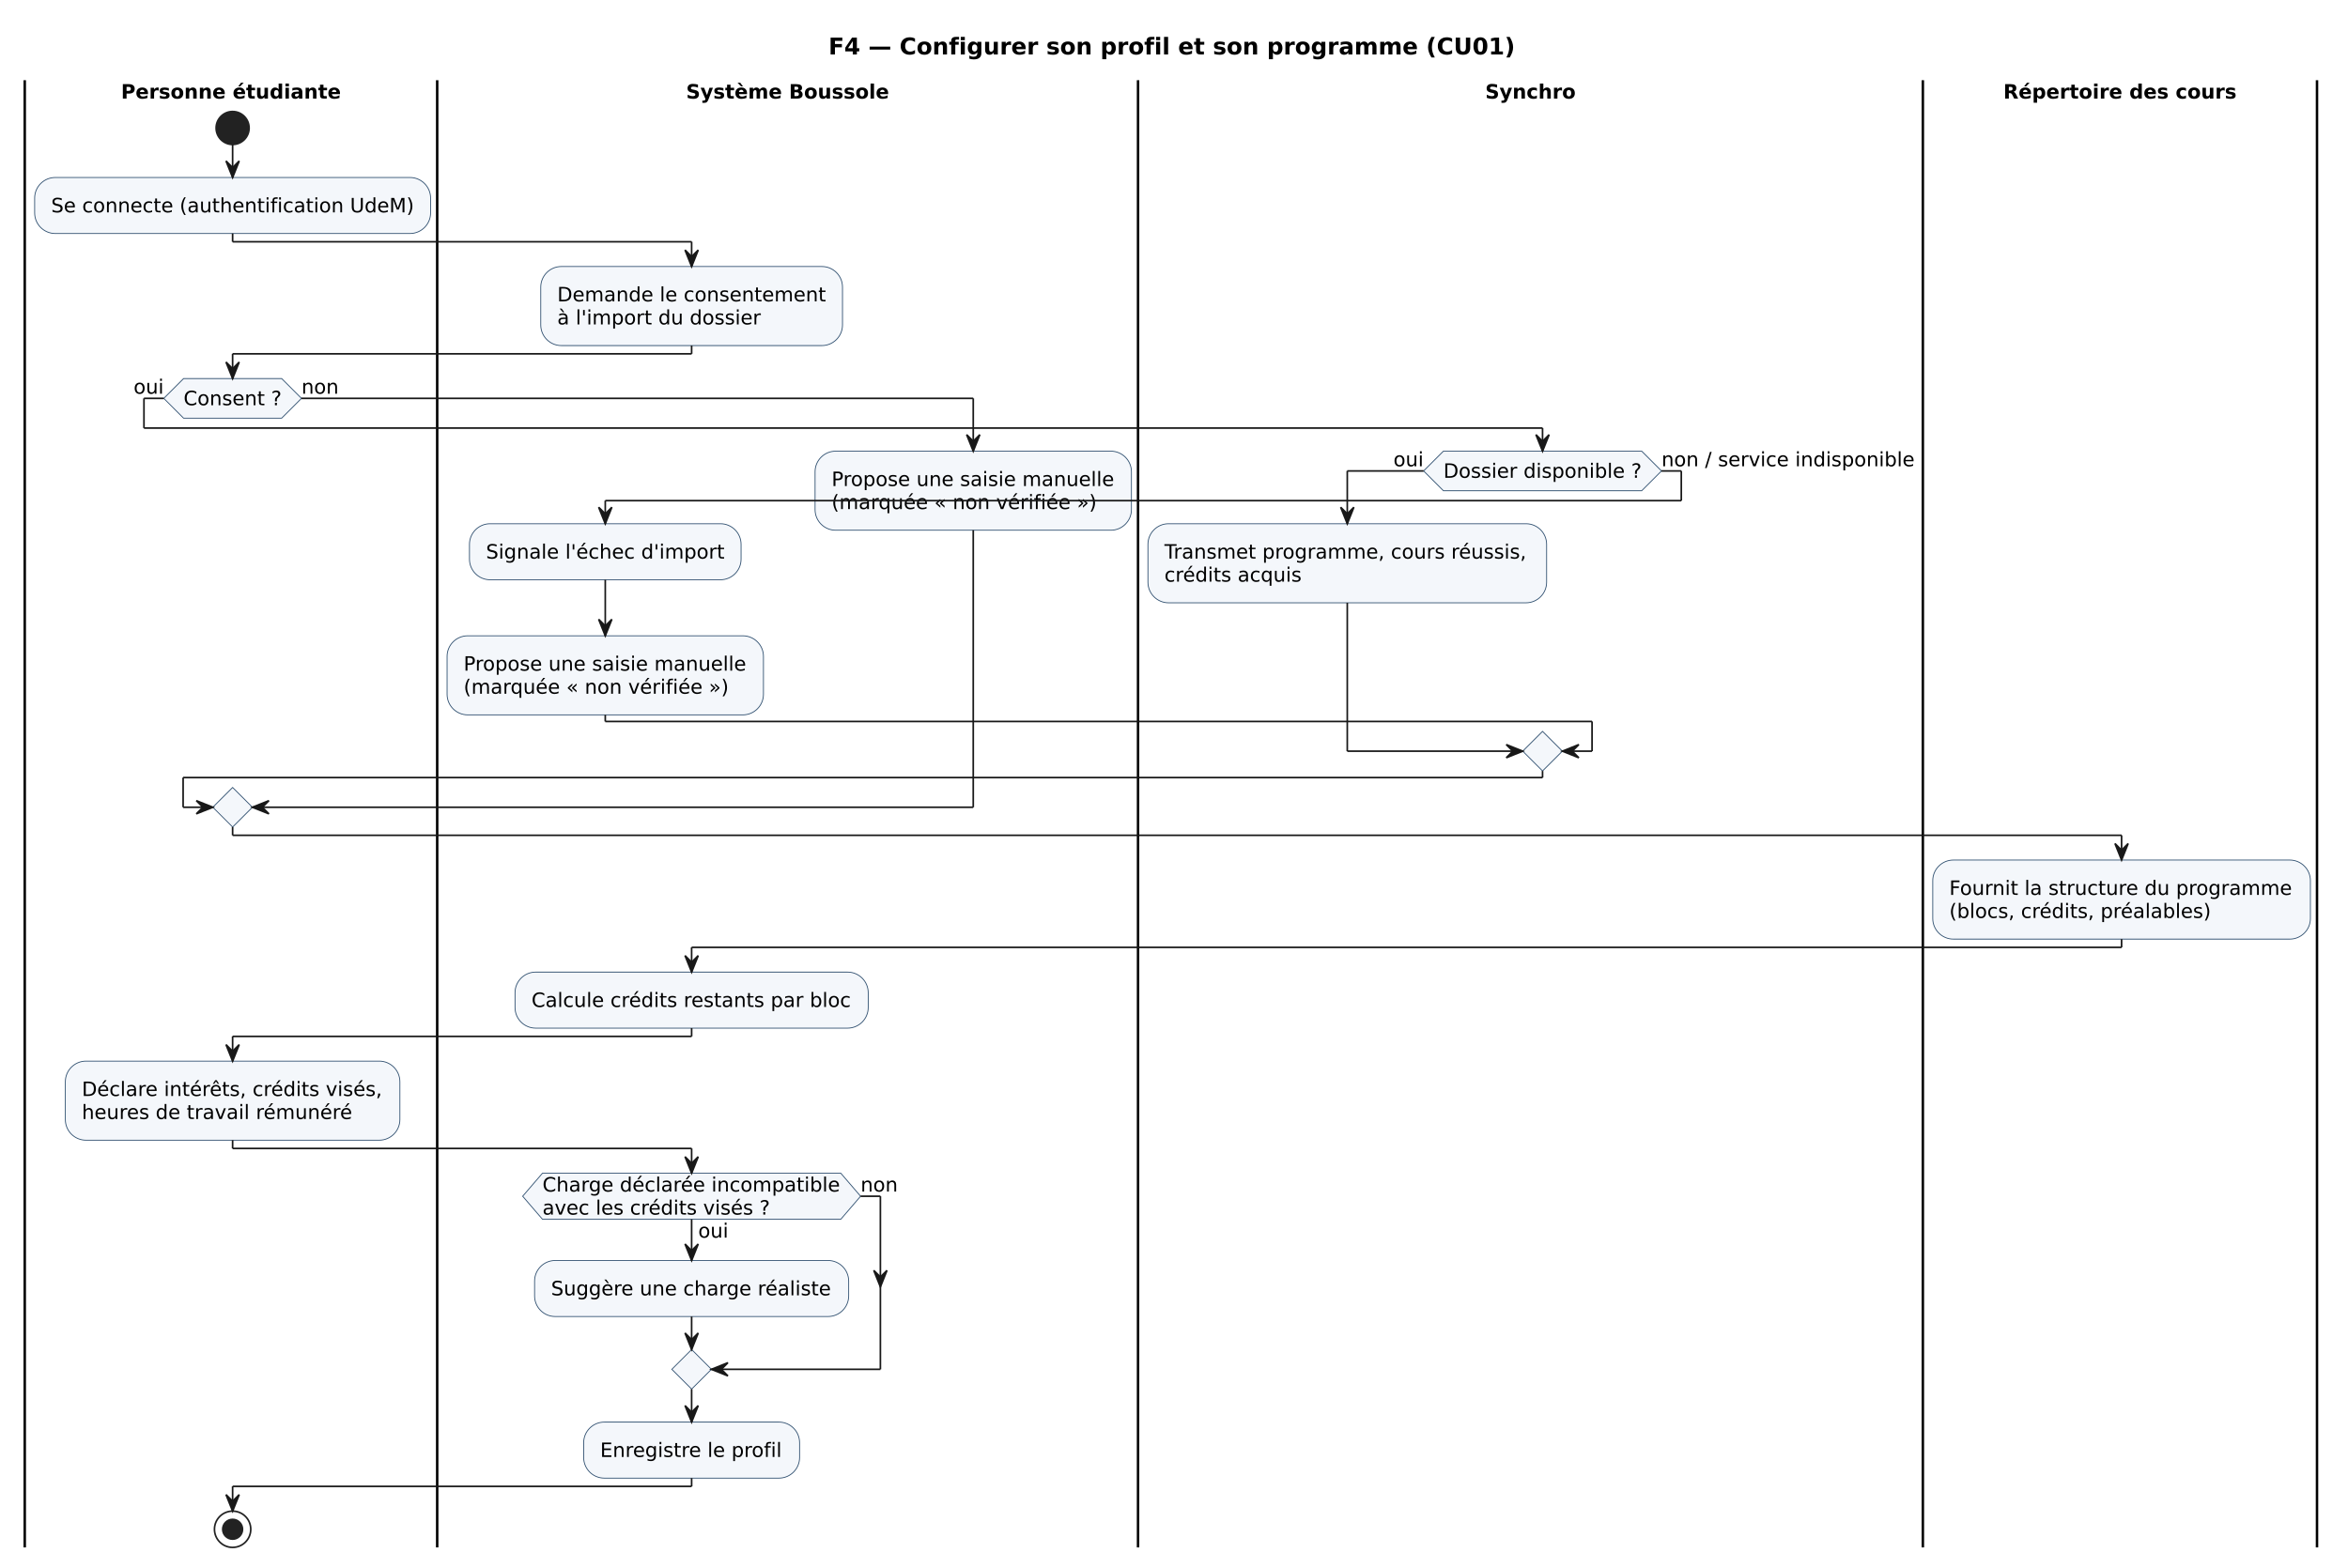
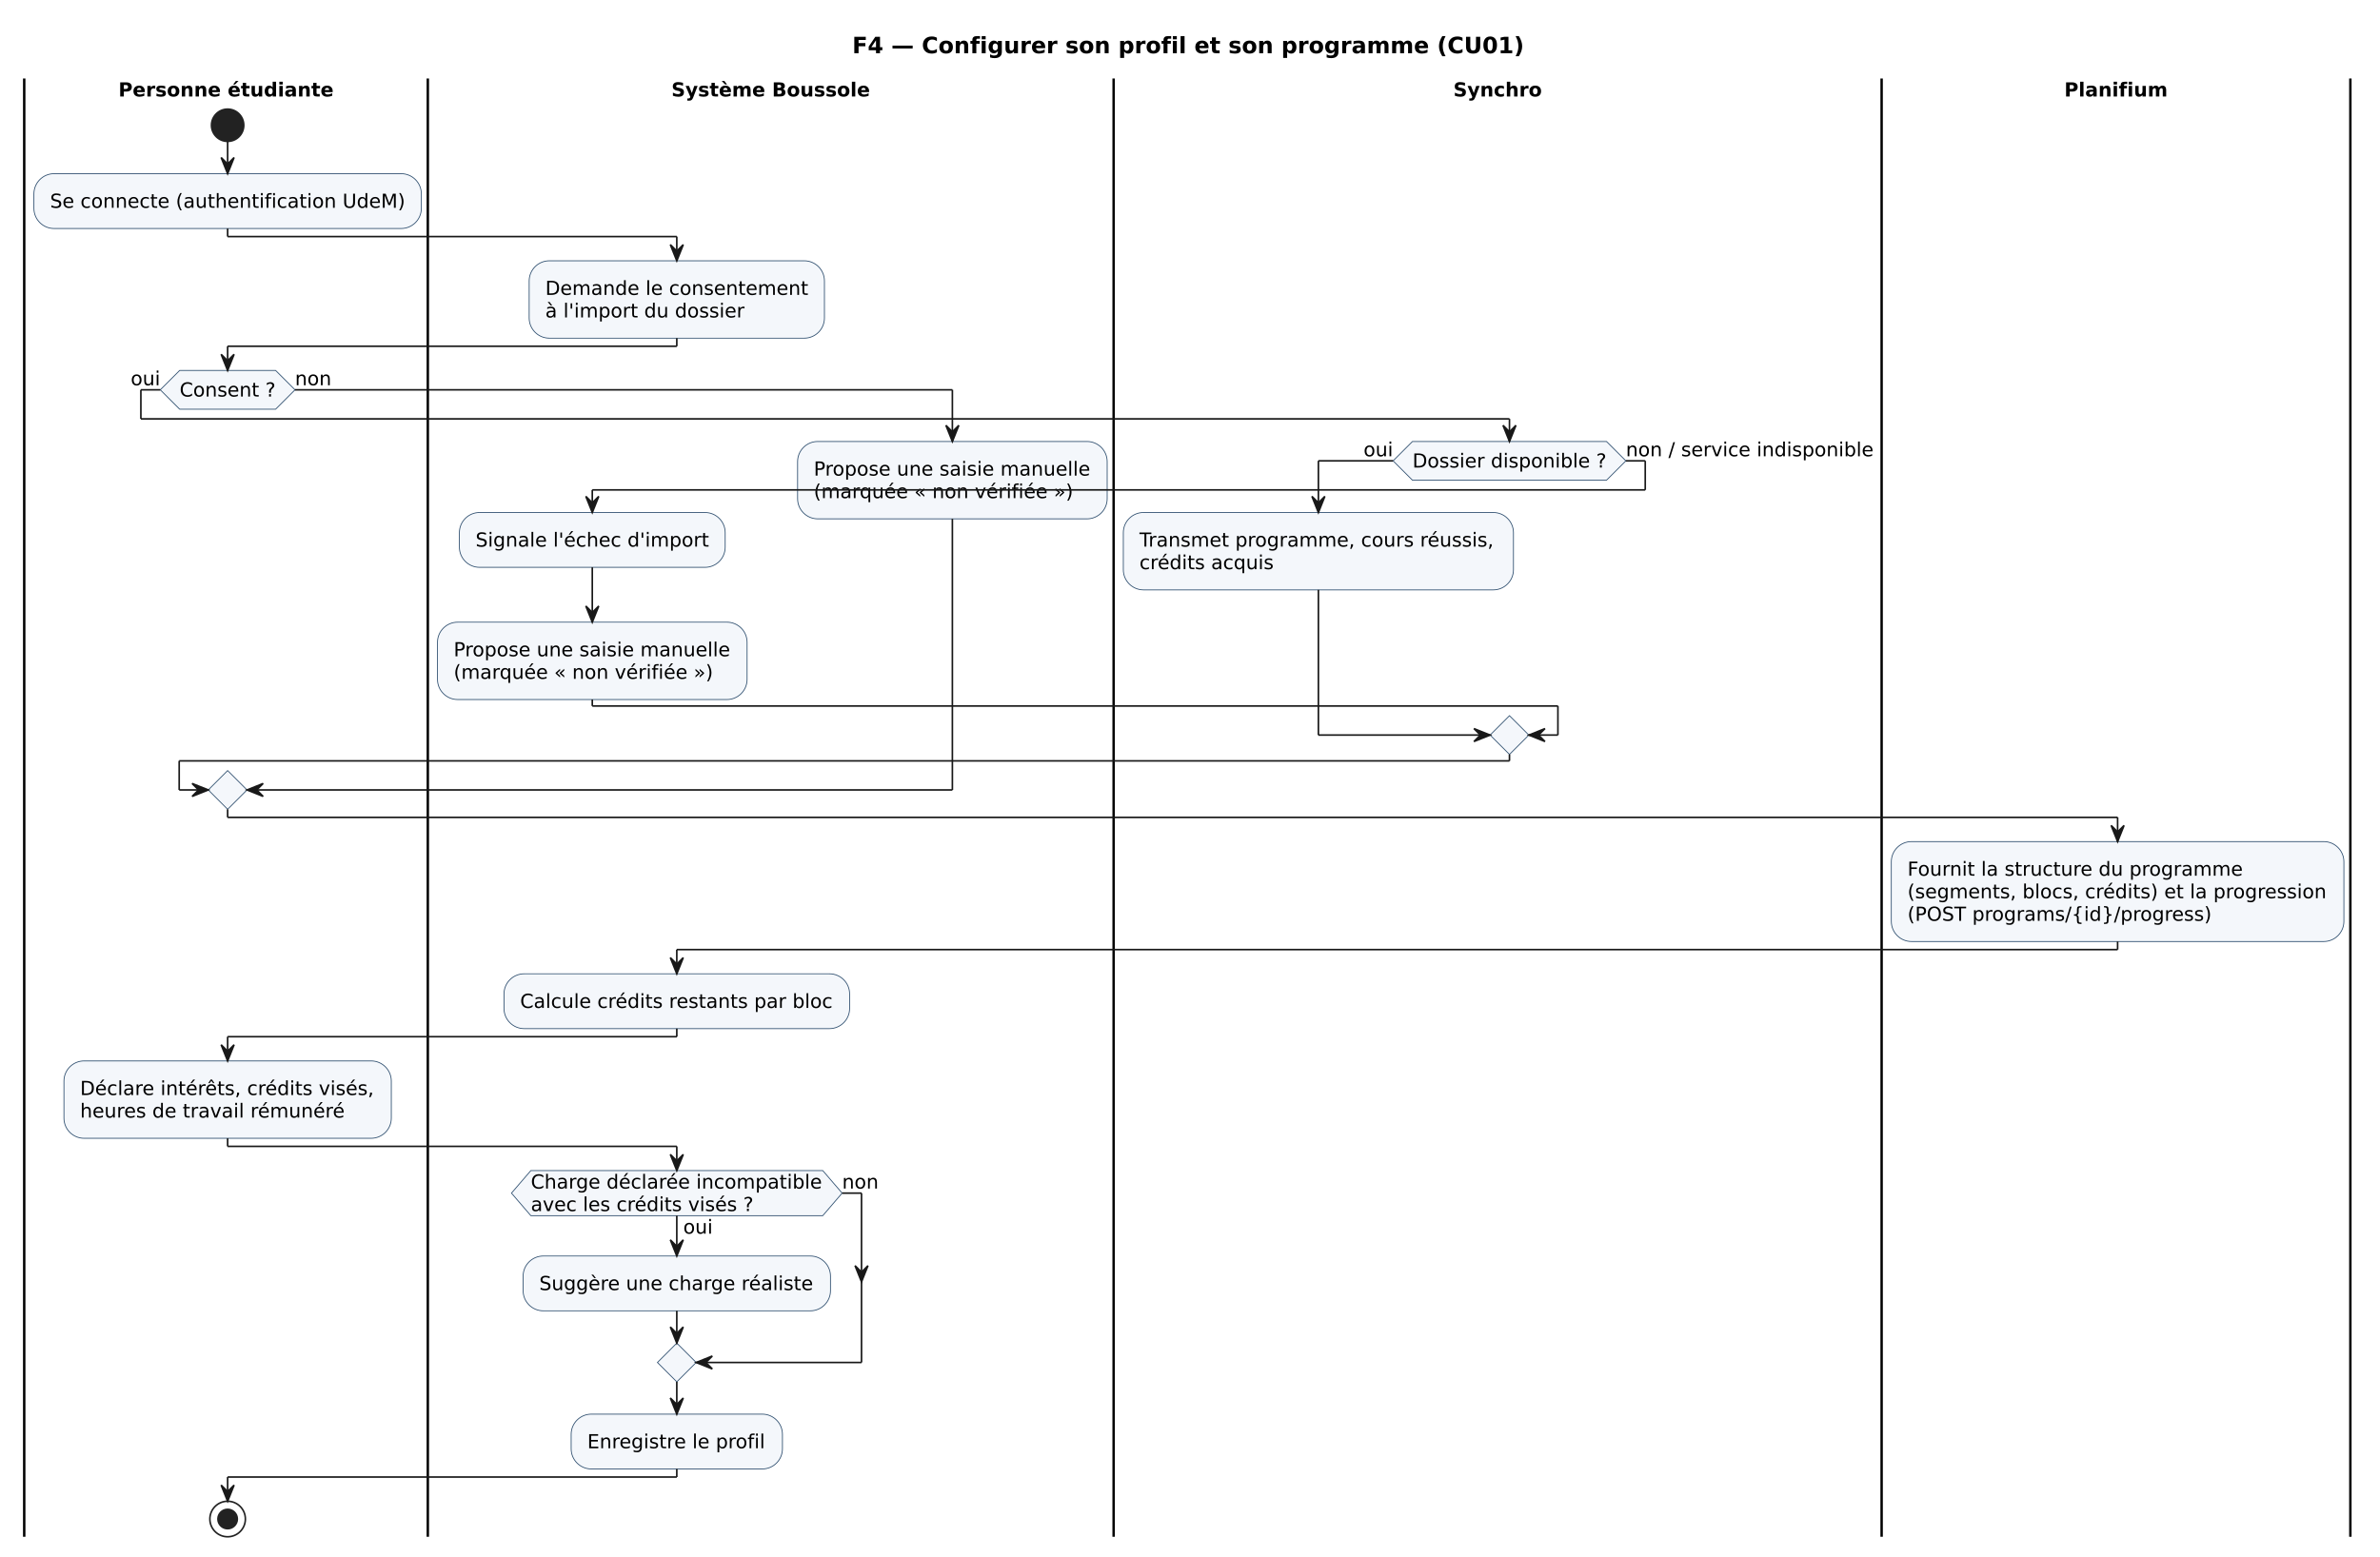
- <svg xmlns="http://www.w3.org/2000/svg" contentStyleType="text/css" height="950px" preserveAspectRatio="none" style="width:1423px;height:950px;background:#FFFFFF;" version="1.1" viewBox="0 0 1423 950" width="1423px" zoomAndPan="magnify">
+ <svg xmlns="http://www.w3.org/2000/svg" contentStyleType="text/css" data-diagram-type="ACTIVITY" height="964px" preserveAspectRatio="none" style="width:1474px;height:964px;background:#FFFFFF;" version="1.1" viewBox="0 0 1474 964" width="1474px" zoomAndPan="magnify">
  <defs />
  <g>
-     <text fill="#000000" font-family="DejaVu Sans" font-size="14" font-weight="bold" lengthAdjust="spacing" textLength="416.103" x="502.101" y="32.995">F4 — Configurer son profil et son programme (CU01)</text>
-     <rect fill="none" height="13.969" style="stroke:none;stroke-width:1.0;" width="1390.306" x="15" y="48.627" />
-     <ellipse cx="140.977" cy="77.596" fill="#222222" rx="10" ry="10" style="stroke:#222222;stroke-width:1.0;" />
+     <g class="title" data-source-line="8">
+       <text fill="#000000" font-family="DejaVu Sans" font-size="14" font-weight="bold" lengthAdjust="spacing" textLength="416.103" x="527.815" y="32.995">F4 — Configurer son profil et son programme (CU01)</text>
+     </g>
+     <rect fill="none" height="13.969" style="stroke:none;stroke-width:1;" width="1441.733" x="15" y="48.627" />
+     <ellipse cx="140.977" cy="77.596" fill="#222222" rx="10" ry="10" style="stroke:#222222;stroke-width:1;" />
    <rect fill="#F4F7FB" height="33.969" rx="12.5" ry="12.5" style="stroke:#2F4F6F;stroke-width:0.5;" width="239.955" x="21" y="107.596" />
    <text fill="#000000" font-family="DejaVu Sans" font-size="12" lengthAdjust="spacing" textLength="219.955" x="31" y="128.734">Se connecte (authentification UdeM)</text>
    <polygon fill="#F4F7FB" points="111.25,229.502,170.705,229.502,182.705,241.502,170.705,253.502,111.25,253.502,99.25,241.502,111.25,229.502" style="stroke:#2F4F6F;stroke-width:0.5;" />
    <text fill="#000000" font-family="DejaVu Sans" font-size="12" lengthAdjust="spacing" textLength="59.455" x="111.25" y="245.656">Consent ?</text>
    <text fill="#000000" font-family="DejaVu Sans" font-size="12" lengthAdjust="spacing" textLength="18.281" x="80.969" y="238.672">oui</text>
    <text fill="#000000" font-family="DejaVu Sans" font-size="12" lengthAdjust="spacing" textLength="22.553" x="182.705" y="238.672">non</text>
    <polygon fill="#F4F7FB" points="140.977,477.377,152.977,489.377,140.977,501.377,128.977,489.377,140.977,477.377" style="stroke:#2F4F6F;stroke-width:0.5;" />
-     <rect fill="#F4F7FB" height="47.938" rx="12.5" ry="12.5" style="stroke:#2F4F6F;stroke-width:0.5;" width="202.742" x="39.606" y="643.283" />
-     <text fill="#000000" font-family="DejaVu Sans" font-size="12" lengthAdjust="spacing" textLength="182.742" x="49.606" y="664.422">Déclare intérêts, crédits visés,</text>
-     <text fill="#000000" font-family="DejaVu Sans" font-size="12" lengthAdjust="spacing" textLength="164.637" x="49.606" y="678.391">heures de travail rémunéré</text>
-     <ellipse cx="140.977" cy="927.08" fill="none" rx="11" ry="11" style="stroke:#222222;stroke-width:1.0;" />
-     <ellipse cx="140.977" cy="927.08" fill="#222222" rx="6" ry="6" style="stroke:#222222;stroke-width:1.0;" />
-     <line style="stroke:#000000;stroke-width:1.5;" x1="15" x2="15" y1="48.627" y2="938.08" />
+     <rect fill="#F4F7FB" height="47.938" rx="12.5" ry="12.5" style="stroke:#2F4F6F;stroke-width:0.5;" width="202.742" x="39.606" y="657.252" />
+     <text fill="#000000" font-family="DejaVu Sans" font-size="12" lengthAdjust="spacing" textLength="182.742" x="49.606" y="678.391">Déclare intérêts, crédits visés,</text>
+     <text fill="#000000" font-family="DejaVu Sans" font-size="12" lengthAdjust="spacing" textLength="164.637" x="49.606" y="692.359">heures de travail rémunéré</text>
+     <ellipse cx="140.977" cy="941.049" fill="none" rx="11" ry="11" style="stroke:#222222;stroke-width:1;" />
+     <ellipse cx="140.977" cy="941.049" fill="#222222" rx="6" ry="6" style="stroke:#222222;stroke-width:1;" />
+     <line style="stroke:#000000;stroke-width:1.5;" x1="15" x2="15" y1="48.627" y2="952.049" />
    <rect fill="#F4F7FB" height="47.938" rx="12.5" ry="12.5" style="stroke:#2F4F6F;stroke-width:0.5;" width="182.873" x="327.723" y="161.565" />
    <text fill="#000000" font-family="DejaVu Sans" font-size="12" lengthAdjust="spacing" textLength="162.873" x="337.723" y="182.703">Demande le consentement</text>
    <text fill="#000000" font-family="DejaVu Sans" font-size="12" lengthAdjust="spacing" textLength="123.387" x="337.723" y="196.672">à l'import du dossier</text>
    <rect fill="#F4F7FB" height="33.969" rx="12.5" ry="12.5" style="stroke:#2F4F6F;stroke-width:0.5;" width="164.609" x="284.519" y="317.502" />
    <text fill="#000000" font-family="DejaVu Sans" font-size="12" lengthAdjust="spacing" textLength="144.609" x="294.519" y="338.641">Signale l'échec d'import</text>
    <rect fill="#F4F7FB" height="47.938" rx="12.5" ry="12.5" style="stroke:#2F4F6F;stroke-width:0.5;" width="191.738" x="270.955" y="385.44" />
    <text fill="#000000" font-family="DejaVu Sans" font-size="12" lengthAdjust="spacing" textLength="171.738" x="280.955" y="406.578">Propose une saisie manuelle</text>
    <text fill="#000000" font-family="DejaVu Sans" font-size="12" lengthAdjust="spacing" textLength="160.898" x="280.955" y="420.547">(marquée « non vérifiée »)</text>
    <rect fill="#F4F7FB" height="47.938" rx="12.5" ry="12.5" style="stroke:#2F4F6F;stroke-width:0.5;" width="191.738" x="493.967" y="273.502" />
    <text fill="#000000" font-family="DejaVu Sans" font-size="12" lengthAdjust="spacing" textLength="171.738" x="503.967" y="294.641">Propose une saisie manuelle</text>
    <text fill="#000000" font-family="DejaVu Sans" font-size="12" lengthAdjust="spacing" textLength="160.898" x="503.967" y="308.609">(marquée « non vérifiée »)</text>
-     <rect fill="#F4F7FB" height="33.969" rx="12.5" ry="12.5" style="stroke:#2F4F6F;stroke-width:0.5;" width="214.051" x="312.134" y="589.314" />
-     <text fill="#000000" font-family="DejaVu Sans" font-size="12" lengthAdjust="spacing" textLength="194.051" x="322.134" y="610.453">Calcule crédits restants par bloc</text>
-     <rect fill="#F4F7FB" height="33.969" rx="12.5" ry="12.5" style="stroke:#2F4F6F;stroke-width:0.5;" width="190.361" x="323.979" y="764.143" />
-     <text fill="#000000" font-family="DejaVu Sans" font-size="12" lengthAdjust="spacing" textLength="170.361" x="333.979" y="785.281">Suggère une charge réaliste</text>
-     <polygon fill="#F4F7FB" points="328.761,711.221,509.558,711.221,521.558,725.189,509.558,739.158,328.761,739.158,316.761,725.189,328.761,711.221" style="stroke:#2F4F6F;stroke-width:0.5;" />
-     <text fill="#000000" font-family="DejaVu Sans" font-size="12" lengthAdjust="spacing" textLength="18.281" x="423.16" y="750.297">oui</text>
-     <text fill="#000000" font-family="DejaVu Sans" font-size="12" lengthAdjust="spacing" textLength="180.797" x="328.761" y="722.359">Charge déclarée incompatible</text>
-     <text fill="#000000" font-family="DejaVu Sans" font-size="12" lengthAdjust="spacing" textLength="138.176" x="328.761" y="736.328">avec les crédits visés ?</text>
-     <text fill="#000000" font-family="DejaVu Sans" font-size="12" lengthAdjust="spacing" textLength="22.553" x="521.558" y="722.359">non</text>
-     <polygon fill="#F4F7FB" points="419.16,818.111,431.16,830.111,419.16,842.111,407.16,830.111,419.16,818.111" style="stroke:#2F4F6F;stroke-width:0.5;" />
-     <rect fill="#F4F7FB" height="33.969" rx="12.5" ry="12.5" style="stroke:#2F4F6F;stroke-width:0.5;" width="130.859" x="353.73" y="862.111" />
-     <text fill="#000000" font-family="DejaVu Sans" font-size="12" lengthAdjust="spacing" textLength="110.859" x="363.73" y="883.25">Enregistre le profil</text>
-     <line style="stroke:#000000;stroke-width:1.5;" x1="264.955" x2="264.955" y1="48.627" y2="938.08" />
+     <rect fill="#F4F7FB" height="33.969" rx="12.5" ry="12.5" style="stroke:#2F4F6F;stroke-width:0.5;" width="214.051" x="312.134" y="603.283" />
+     <text fill="#000000" font-family="DejaVu Sans" font-size="12" lengthAdjust="spacing" textLength="194.051" x="322.134" y="624.422">Calcule crédits restants par bloc</text>
+     <rect fill="#F4F7FB" height="33.969" rx="12.5" ry="12.5" style="stroke:#2F4F6F;stroke-width:0.5;" width="190.361" x="323.979" y="778.111" />
+     <text fill="#000000" font-family="DejaVu Sans" font-size="12" lengthAdjust="spacing" textLength="170.361" x="333.979" y="799.25">Suggère une charge réaliste</text>
+     <polygon fill="#F4F7FB" points="328.761,725.189,509.558,725.189,521.558,739.158,509.558,753.127,328.761,753.127,316.761,739.158,328.761,725.189" style="stroke:#2F4F6F;stroke-width:0.5;" />
+     <text fill="#000000" font-family="DejaVu Sans" font-size="12" lengthAdjust="spacing" textLength="18.281" x="423.16" y="764.266">oui</text>
+     <text fill="#000000" font-family="DejaVu Sans" font-size="12" lengthAdjust="spacing" textLength="180.797" x="328.761" y="736.328">Charge déclarée incompatible</text>
+     <text fill="#000000" font-family="DejaVu Sans" font-size="12" lengthAdjust="spacing" textLength="138.176" x="328.761" y="750.297">avec les crédits visés ?</text>
+     <text fill="#000000" font-family="DejaVu Sans" font-size="12" lengthAdjust="spacing" textLength="22.553" x="521.558" y="736.328">non</text>
+     <polygon fill="#F4F7FB" points="419.16,832.08,431.16,844.08,419.16,856.08,407.16,844.08,419.16,832.08" style="stroke:#2F4F6F;stroke-width:0.5;" />
+     <rect fill="#F4F7FB" height="33.969" rx="12.5" ry="12.5" style="stroke:#2F4F6F;stroke-width:0.5;" width="130.859" x="353.73" y="876.08" />
+     <text fill="#000000" font-family="DejaVu Sans" font-size="12" lengthAdjust="spacing" textLength="110.859" x="363.73" y="897.219">Enregistre le profil</text>
+     <line style="stroke:#000000;stroke-width:1.5;" x1="264.955" x2="264.955" y1="48.627" y2="952.049" />
    <polygon fill="#F4F7FB" points="874.773,273.502,994.943,273.502,1006.943,285.502,994.943,297.502,874.773,297.502,862.773,285.502,874.773,273.502" style="stroke:#2F4F6F;stroke-width:0.5;" />
    <text fill="#000000" font-family="DejaVu Sans" font-size="12" lengthAdjust="spacing" textLength="120.17" x="874.773" y="289.656">Dossier disponible ?</text>
    <text fill="#000000" font-family="DejaVu Sans" font-size="12" lengthAdjust="spacing" textLength="18.281" x="844.492" y="282.672">oui</text>
    <text fill="#000000" font-family="DejaVu Sans" font-size="12" lengthAdjust="spacing" textLength="153.398" x="1006.943" y="282.672">non / service indisponible</text>
    <rect fill="#F4F7FB" height="47.938" rx="12.5" ry="12.5" style="stroke:#2F4F6F;stroke-width:0.5;" width="241.625" x="695.705" y="317.502" />
    <text fill="#000000" font-family="DejaVu Sans" font-size="12" lengthAdjust="spacing" textLength="221.625" x="705.705" y="338.641">Transmet programme, cours réussis,</text>
    <text fill="#000000" font-family="DejaVu Sans" font-size="12" lengthAdjust="spacing" textLength="83.397" x="705.705" y="352.609">crédits acquis</text>
    <polygon fill="#F4F7FB" points="934.858,443.377,946.858,455.377,934.858,467.377,922.858,455.377,934.858,443.377" style="stroke:#2F4F6F;stroke-width:0.5;" />
-     <line style="stroke:#000000;stroke-width:1.5;" x1="689.705" x2="689.705" y1="48.627" y2="938.08" />
-     <rect fill="#F4F7FB" height="47.938" rx="12.5" ry="12.5" style="stroke:#2F4F6F;stroke-width:0.5;" width="228.875" x="1171.342" y="521.377" />
+     <line style="stroke:#000000;stroke-width:1.5;" x1="689.705" x2="689.705" y1="48.627" y2="952.049" />
+     <rect fill="#F4F7FB" height="61.906" rx="12.5" ry="12.5" style="stroke:#2F4F6F;stroke-width:0.5;" width="280.303" x="1171.342" y="521.377" />
    <text fill="#000000" font-family="DejaVu Sans" font-size="12" lengthAdjust="spacing" textLength="208.875" x="1181.342" y="542.516">Fournit la structure du programme</text>
-     <text fill="#000000" font-family="DejaVu Sans" font-size="12" lengthAdjust="spacing" textLength="159.147" x="1181.342" y="556.484">(blocs, crédits, préalables)</text>
-     <line style="stroke:#000000;stroke-width:1.5;" x1="1165.342" x2="1165.342" y1="48.627" y2="938.08" />
-     <line style="stroke:#000000;stroke-width:1.5;" x1="1404.217" x2="1404.217" y1="48.627" y2="938.08" />
-     <line style="stroke:#181818;stroke-width:1.0;" x1="140.977" x2="140.977" y1="87.596" y2="107.596" />
-     <polygon fill="#181818" points="136.977,97.596,140.977,107.596,144.977,97.596,140.977,101.596" style="stroke:#181818;stroke-width:1.0;" />
-     <line style="stroke:#181818;stroke-width:1.0;" x1="366.824" x2="366.824" y1="351.471" y2="385.44" />
-     <polygon fill="#181818" points="362.824,375.44,366.824,385.44,370.824,375.44,366.824,379.44" style="stroke:#181818;stroke-width:1.0;" />
-     <line style="stroke:#181818;stroke-width:1.0;" x1="419.16" x2="419.16" y1="739.158" y2="764.143" />
-     <polygon fill="#181818" points="415.16,754.143,419.16,764.143,423.16,754.143,419.16,758.143" style="stroke:#181818;stroke-width:1.0;" />
-     <line style="stroke:#181818;stroke-width:1.0;" x1="521.558" x2="533.558" y1="725.189" y2="725.189" />
-     <polygon fill="#181818" points="529.558,770.143,533.558,780.143,537.558,770.143,533.558,774.143" style="stroke:#181818;stroke-width:1.0;" />
-     <line style="stroke:#181818;stroke-width:1.0;" x1="533.558" x2="533.558" y1="725.189" y2="830.111" />
-     <line style="stroke:#181818;stroke-width:1.0;" x1="533.558" x2="431.16" y1="830.111" y2="830.111" />
-     <polygon fill="#181818" points="441.16,826.111,431.16,830.111,441.16,834.111,437.16,830.111" style="stroke:#181818;stroke-width:1.0;" />
-     <line style="stroke:#181818;stroke-width:1.0;" x1="419.16" x2="419.16" y1="798.111" y2="818.111" />
-     <polygon fill="#181818" points="415.16,808.111,419.16,818.111,423.16,808.111,419.16,812.111" style="stroke:#181818;stroke-width:1.0;" />
-     <line style="stroke:#181818;stroke-width:1.0;" x1="419.16" x2="419.16" y1="842.111" y2="862.111" />
-     <polygon fill="#181818" points="415.16,852.111,419.16,862.111,423.16,852.111,419.16,856.111" style="stroke:#181818;stroke-width:1.0;" />
-     <line style="stroke:#181818;stroke-width:1.0;" x1="862.773" x2="816.518" y1="285.502" y2="285.502" />
-     <line style="stroke:#181818;stroke-width:1.0;" x1="816.518" x2="816.518" y1="285.502" y2="317.502" />
-     <polygon fill="#181818" points="812.518,307.502,816.518,317.502,820.518,307.502,816.518,311.502" style="stroke:#181818;stroke-width:1.0;" />
-     <line style="stroke:#181818;stroke-width:1.0;" x1="816.518" x2="816.518" y1="365.44" y2="455.377" />
-     <line style="stroke:#181818;stroke-width:1.0;" x1="816.518" x2="922.858" y1="455.377" y2="455.377" />
-     <polygon fill="#181818" points="912.858,451.377,922.858,455.377,912.858,459.377,916.858,455.377" style="stroke:#181818;stroke-width:1.0;" />
-     <line style="stroke:#181818;stroke-width:1.0;" x1="140.977" x2="140.977" y1="141.565" y2="146.565" />
-     <line style="stroke:#181818;stroke-width:1.0;" x1="140.977" x2="419.16" y1="146.565" y2="146.565" />
-     <line style="stroke:#181818;stroke-width:1.0;" x1="419.16" x2="419.16" y1="146.565" y2="161.565" />
-     <polygon fill="#181818" points="415.16,151.565,419.16,161.565,423.16,151.565,419.16,155.565" style="stroke:#181818;stroke-width:1.0;" />
-     <line style="stroke:#181818;stroke-width:1.0;" x1="1006.943" x2="1018.943" y1="285.502" y2="285.502" />
-     <line style="stroke:#181818;stroke-width:1.0;" x1="1018.943" x2="1018.943" y1="285.502" y2="303.502" />
-     <line style="stroke:#181818;stroke-width:1.0;" x1="1018.943" x2="366.824" y1="303.502" y2="303.502" />
-     <line style="stroke:#181818;stroke-width:1.0;" x1="366.824" x2="366.824" y1="303.502" y2="317.502" />
-     <polygon fill="#181818" points="362.824,307.502,366.824,317.502,370.824,307.502,366.824,311.502" style="stroke:#181818;stroke-width:1.0;" />
-     <line style="stroke:#181818;stroke-width:1.0;" x1="366.824" x2="366.824" y1="433.377" y2="437.377" />
-     <line style="stroke:#181818;stroke-width:1.0;" x1="366.824" x2="964.858" y1="437.377" y2="437.377" />
-     <line style="stroke:#181818;stroke-width:1.0;" x1="964.858" x2="964.858" y1="437.377" y2="455.377" />
-     <line style="stroke:#181818;stroke-width:1.0;" x1="964.858" x2="946.858" y1="455.377" y2="455.377" />
-     <polygon fill="#181818" points="956.858,451.377,946.858,455.377,956.858,459.377,952.858,455.377" style="stroke:#181818;stroke-width:1.0;" />
-     <line style="stroke:#181818;stroke-width:1.0;" x1="99.25" x2="87.25" y1="241.502" y2="241.502" />
-     <line style="stroke:#181818;stroke-width:1.0;" x1="87.25" x2="87.25" y1="241.502" y2="259.502" />
-     <line style="stroke:#181818;stroke-width:1.0;" x1="87.25" x2="934.858" y1="259.502" y2="259.502" />
-     <line style="stroke:#181818;stroke-width:1.0;" x1="934.858" x2="934.858" y1="259.502" y2="273.502" />
-     <polygon fill="#181818" points="930.858,263.502,934.858,273.502,938.858,263.502,934.858,267.502" style="stroke:#181818;stroke-width:1.0;" />
-     <line style="stroke:#181818;stroke-width:1.0;" x1="182.705" x2="589.836" y1="241.502" y2="241.502" />
-     <line style="stroke:#181818;stroke-width:1.0;" x1="589.836" x2="589.836" y1="241.502" y2="273.502" />
-     <polygon fill="#181818" points="585.836,263.502,589.836,273.502,593.836,263.502,589.836,267.502" style="stroke:#181818;stroke-width:1.0;" />
-     <line style="stroke:#181818;stroke-width:1.0;" x1="934.858" x2="934.858" y1="467.377" y2="471.377" />
-     <line style="stroke:#181818;stroke-width:1.0;" x1="934.858" x2="110.978" y1="471.377" y2="471.377" />
-     <line style="stroke:#181818;stroke-width:1.0;" x1="110.978" x2="110.978" y1="471.377" y2="489.377" />
-     <line style="stroke:#181818;stroke-width:1.0;" x1="110.978" x2="128.977" y1="489.377" y2="489.377" />
-     <polygon fill="#181818" points="118.978,485.377,128.977,489.377,118.978,493.377,122.978,489.377" style="stroke:#181818;stroke-width:1.0;" />
-     <line style="stroke:#181818;stroke-width:1.0;" x1="589.836" x2="589.836" y1="321.44" y2="489.377" />
-     <line style="stroke:#181818;stroke-width:1.0;" x1="589.836" x2="152.977" y1="489.377" y2="489.377" />
-     <polygon fill="#181818" points="162.977,485.377,152.977,489.377,162.977,493.377,158.977,489.377" style="stroke:#181818;stroke-width:1.0;" />
-     <line style="stroke:#181818;stroke-width:1.0;" x1="419.16" x2="419.16" y1="209.502" y2="214.502" />
-     <line style="stroke:#181818;stroke-width:1.0;" x1="419.16" x2="140.977" y1="214.502" y2="214.502" />
-     <line style="stroke:#181818;stroke-width:1.0;" x1="140.977" x2="140.977" y1="214.502" y2="229.502" />
-     <polygon fill="#181818" points="136.977,219.502,140.977,229.502,144.977,219.502,140.977,223.502" style="stroke:#181818;stroke-width:1.0;" />
-     <line style="stroke:#181818;stroke-width:1.0;" x1="140.977" x2="140.977" y1="501.377" y2="506.377" />
-     <line style="stroke:#181818;stroke-width:1.0;" x1="140.977" x2="1285.779" y1="506.377" y2="506.377" />
-     <line style="stroke:#181818;stroke-width:1.0;" x1="1285.779" x2="1285.779" y1="506.377" y2="521.377" />
-     <polygon fill="#181818" points="1281.779,511.377,1285.779,521.377,1289.779,511.377,1285.779,515.377" style="stroke:#181818;stroke-width:1.0;" />
-     <line style="stroke:#181818;stroke-width:1.0;" x1="1285.779" x2="1285.779" y1="569.314" y2="574.314" />
-     <line style="stroke:#181818;stroke-width:1.0;" x1="1285.779" x2="419.16" y1="574.314" y2="574.314" />
-     <line style="stroke:#181818;stroke-width:1.0;" x1="419.16" x2="419.16" y1="574.314" y2="589.314" />
-     <polygon fill="#181818" points="415.16,579.314,419.16,589.314,423.16,579.314,419.16,583.314" style="stroke:#181818;stroke-width:1.0;" />
-     <line style="stroke:#181818;stroke-width:1.0;" x1="419.16" x2="419.16" y1="623.283" y2="628.283" />
-     <line style="stroke:#181818;stroke-width:1.0;" x1="419.16" x2="140.977" y1="628.283" y2="628.283" />
-     <line style="stroke:#181818;stroke-width:1.0;" x1="140.977" x2="140.977" y1="628.283" y2="643.283" />
-     <polygon fill="#181818" points="136.977,633.283,140.977,643.283,144.977,633.283,140.977,637.283" style="stroke:#181818;stroke-width:1.0;" />
-     <line style="stroke:#181818;stroke-width:1.0;" x1="140.977" x2="140.977" y1="691.221" y2="696.221" />
-     <line style="stroke:#181818;stroke-width:1.0;" x1="140.977" x2="419.16" y1="696.221" y2="696.221" />
-     <line style="stroke:#181818;stroke-width:1.0;" x1="419.16" x2="419.16" y1="696.221" y2="711.221" />
-     <polygon fill="#181818" points="415.16,701.221,419.16,711.221,423.16,701.221,419.16,705.221" style="stroke:#181818;stroke-width:1.0;" />
-     <line style="stroke:#181818;stroke-width:1.0;" x1="419.16" x2="419.16" y1="896.08" y2="901.08" />
-     <line style="stroke:#181818;stroke-width:1.0;" x1="419.16" x2="140.977" y1="901.08" y2="901.08" />
-     <line style="stroke:#181818;stroke-width:1.0;" x1="140.977" x2="140.977" y1="901.08" y2="916.08" />
-     <polygon fill="#181818" points="136.977,906.08,140.977,916.08,144.977,906.08,140.977,910.08" style="stroke:#181818;stroke-width:1.0;" />
+     <text fill="#000000" font-family="DejaVu Sans" font-size="12" lengthAdjust="spacing" textLength="260.303" x="1181.342" y="556.484">(segments, blocs, crédits) et la progression</text>
+     <text fill="#000000" font-family="DejaVu Sans" font-size="12" lengthAdjust="spacing" textLength="189.182" x="1181.342" y="570.453">(POST programs/{id}/progress)</text>
+     <line style="stroke:#000000;stroke-width:1.5;" x1="1165.342" x2="1165.342" y1="48.627" y2="952.049" />
+     <line style="stroke:#000000;stroke-width:1.5;" x1="1455.645" x2="1455.645" y1="48.627" y2="952.049" />
+     <line style="stroke:#181818;stroke-width:1;" x1="140.977" x2="140.977" y1="87.596" y2="107.596" />
+     <polygon fill="#181818" points="136.977,97.596,140.977,107.596,144.977,97.596,140.977,101.596" style="stroke:#181818;stroke-width:1;" />
+     <line style="stroke:#181818;stroke-width:1;" x1="366.824" x2="366.824" y1="351.471" y2="385.44" />
+     <polygon fill="#181818" points="362.824,375.44,366.824,385.44,370.824,375.44,366.824,379.44" style="stroke:#181818;stroke-width:1;" />
+     <line style="stroke:#181818;stroke-width:1;" x1="419.16" x2="419.16" y1="753.127" y2="778.111" />
+     <polygon fill="#181818" points="415.16,768.111,419.16,778.111,423.16,768.111,419.16,772.111" style="stroke:#181818;stroke-width:1;" />
+     <line style="stroke:#181818;stroke-width:1;" x1="521.558" x2="533.558" y1="739.158" y2="739.158" />
+     <polygon fill="#181818" points="529.558,784.111,533.558,794.111,537.558,784.111,533.558,788.111" style="stroke:#181818;stroke-width:1;" />
+     <line style="stroke:#181818;stroke-width:1;" x1="533.558" x2="533.558" y1="739.158" y2="844.08" />
+     <line style="stroke:#181818;stroke-width:1;" x1="533.558" x2="431.16" y1="844.08" y2="844.08" />
+     <polygon fill="#181818" points="441.16,840.08,431.16,844.08,441.16,848.08,437.16,844.08" style="stroke:#181818;stroke-width:1;" />
+     <line style="stroke:#181818;stroke-width:1;" x1="419.16" x2="419.16" y1="812.08" y2="832.08" />
+     <polygon fill="#181818" points="415.16,822.08,419.16,832.08,423.16,822.08,419.16,826.08" style="stroke:#181818;stroke-width:1;" />
+     <line style="stroke:#181818;stroke-width:1;" x1="419.16" x2="419.16" y1="856.08" y2="876.08" />
+     <polygon fill="#181818" points="415.16,866.08,419.16,876.08,423.16,866.08,419.16,870.08" style="stroke:#181818;stroke-width:1;" />
+     <line style="stroke:#181818;stroke-width:1;" x1="862.773" x2="816.518" y1="285.502" y2="285.502" />
+     <line style="stroke:#181818;stroke-width:1;" x1="816.518" x2="816.518" y1="285.502" y2="317.502" />
+     <polygon fill="#181818" points="812.518,307.502,816.518,317.502,820.518,307.502,816.518,311.502" style="stroke:#181818;stroke-width:1;" />
+     <line style="stroke:#181818;stroke-width:1;" x1="816.518" x2="816.518" y1="365.44" y2="455.377" />
+     <line style="stroke:#181818;stroke-width:1;" x1="816.518" x2="922.858" y1="455.377" y2="455.377" />
+     <polygon fill="#181818" points="912.858,451.377,922.858,455.377,912.858,459.377,916.858,455.377" style="stroke:#181818;stroke-width:1;" />
+     <line style="stroke:#181818;stroke-width:1;" x1="140.977" x2="140.977" y1="141.565" y2="146.565" />
+     <line style="stroke:#181818;stroke-width:1;" x1="140.977" x2="419.16" y1="146.565" y2="146.565" />
+     <line style="stroke:#181818;stroke-width:1;" x1="419.16" x2="419.16" y1="146.565" y2="161.565" />
+     <polygon fill="#181818" points="415.16,151.565,419.16,161.565,423.16,151.565,419.16,155.565" style="stroke:#181818;stroke-width:1;" />
+     <line style="stroke:#181818;stroke-width:1;" x1="1006.943" x2="1018.943" y1="285.502" y2="285.502" />
+     <line style="stroke:#181818;stroke-width:1;" x1="1018.943" x2="1018.943" y1="285.502" y2="303.502" />
+     <line style="stroke:#181818;stroke-width:1;" x1="1018.943" x2="366.824" y1="303.502" y2="303.502" />
+     <line style="stroke:#181818;stroke-width:1;" x1="366.824" x2="366.824" y1="303.502" y2="317.502" />
+     <polygon fill="#181818" points="362.824,307.502,366.824,317.502,370.824,307.502,366.824,311.502" style="stroke:#181818;stroke-width:1;" />
+     <line style="stroke:#181818;stroke-width:1;" x1="366.824" x2="366.824" y1="433.377" y2="437.377" />
+     <line style="stroke:#181818;stroke-width:1;" x1="366.824" x2="964.858" y1="437.377" y2="437.377" />
+     <line style="stroke:#181818;stroke-width:1;" x1="964.858" x2="964.858" y1="437.377" y2="455.377" />
+     <line style="stroke:#181818;stroke-width:1;" x1="964.858" x2="946.858" y1="455.377" y2="455.377" />
+     <polygon fill="#181818" points="956.858,451.377,946.858,455.377,956.858,459.377,952.858,455.377" style="stroke:#181818;stroke-width:1;" />
+     <line style="stroke:#181818;stroke-width:1;" x1="99.25" x2="87.25" y1="241.502" y2="241.502" />
+     <line style="stroke:#181818;stroke-width:1;" x1="87.25" x2="87.25" y1="241.502" y2="259.502" />
+     <line style="stroke:#181818;stroke-width:1;" x1="87.25" x2="934.858" y1="259.502" y2="259.502" />
+     <line style="stroke:#181818;stroke-width:1;" x1="934.858" x2="934.858" y1="259.502" y2="273.502" />
+     <polygon fill="#181818" points="930.858,263.502,934.858,273.502,938.858,263.502,934.858,267.502" style="stroke:#181818;stroke-width:1;" />
+     <line style="stroke:#181818;stroke-width:1;" x1="182.705" x2="589.836" y1="241.502" y2="241.502" />
+     <line style="stroke:#181818;stroke-width:1;" x1="589.836" x2="589.836" y1="241.502" y2="273.502" />
+     <polygon fill="#181818" points="585.836,263.502,589.836,273.502,593.836,263.502,589.836,267.502" style="stroke:#181818;stroke-width:1;" />
+     <line style="stroke:#181818;stroke-width:1;" x1="934.858" x2="934.858" y1="467.377" y2="471.377" />
+     <line style="stroke:#181818;stroke-width:1;" x1="934.858" x2="110.978" y1="471.377" y2="471.377" />
+     <line style="stroke:#181818;stroke-width:1;" x1="110.978" x2="110.978" y1="471.377" y2="489.377" />
+     <line style="stroke:#181818;stroke-width:1;" x1="110.978" x2="128.977" y1="489.377" y2="489.377" />
+     <polygon fill="#181818" points="118.978,485.377,128.977,489.377,118.978,493.377,122.978,489.377" style="stroke:#181818;stroke-width:1;" />
+     <line style="stroke:#181818;stroke-width:1;" x1="589.836" x2="589.836" y1="321.44" y2="489.377" />
+     <line style="stroke:#181818;stroke-width:1;" x1="589.836" x2="152.977" y1="489.377" y2="489.377" />
+     <polygon fill="#181818" points="162.977,485.377,152.977,489.377,162.977,493.377,158.977,489.377" style="stroke:#181818;stroke-width:1;" />
+     <line style="stroke:#181818;stroke-width:1;" x1="419.16" x2="419.16" y1="209.502" y2="214.502" />
+     <line style="stroke:#181818;stroke-width:1;" x1="419.16" x2="140.977" y1="214.502" y2="214.502" />
+     <line style="stroke:#181818;stroke-width:1;" x1="140.977" x2="140.977" y1="214.502" y2="229.502" />
+     <polygon fill="#181818" points="136.977,219.502,140.977,229.502,144.977,219.502,140.977,223.502" style="stroke:#181818;stroke-width:1;" />
+     <line style="stroke:#181818;stroke-width:1;" x1="140.977" x2="140.977" y1="501.377" y2="506.377" />
+     <line style="stroke:#181818;stroke-width:1;" x1="140.977" x2="1311.493" y1="506.377" y2="506.377" />
+     <line style="stroke:#181818;stroke-width:1;" x1="1311.493" x2="1311.493" y1="506.377" y2="521.377" />
+     <polygon fill="#181818" points="1307.493,511.377,1311.493,521.377,1315.493,511.377,1311.493,515.377" style="stroke:#181818;stroke-width:1;" />
+     <line style="stroke:#181818;stroke-width:1;" x1="1311.493" x2="1311.493" y1="583.283" y2="588.283" />
+     <line style="stroke:#181818;stroke-width:1;" x1="1311.493" x2="419.16" y1="588.283" y2="588.283" />
+     <line style="stroke:#181818;stroke-width:1;" x1="419.16" x2="419.16" y1="588.283" y2="603.283" />
+     <polygon fill="#181818" points="415.16,593.283,419.16,603.283,423.16,593.283,419.16,597.283" style="stroke:#181818;stroke-width:1;" />
+     <line style="stroke:#181818;stroke-width:1;" x1="419.16" x2="419.16" y1="637.252" y2="642.252" />
+     <line style="stroke:#181818;stroke-width:1;" x1="419.16" x2="140.977" y1="642.252" y2="642.252" />
+     <line style="stroke:#181818;stroke-width:1;" x1="140.977" x2="140.977" y1="642.252" y2="657.252" />
+     <polygon fill="#181818" points="136.977,647.252,140.977,657.252,144.977,647.252,140.977,651.252" style="stroke:#181818;stroke-width:1;" />
+     <line style="stroke:#181818;stroke-width:1;" x1="140.977" x2="140.977" y1="705.189" y2="710.189" />
+     <line style="stroke:#181818;stroke-width:1;" x1="140.977" x2="419.16" y1="710.189" y2="710.189" />
+     <line style="stroke:#181818;stroke-width:1;" x1="419.16" x2="419.16" y1="710.189" y2="725.189" />
+     <polygon fill="#181818" points="415.16,715.189,419.16,725.189,423.16,715.189,419.16,719.189" style="stroke:#181818;stroke-width:1;" />
+     <line style="stroke:#181818;stroke-width:1;" x1="419.16" x2="419.16" y1="910.049" y2="915.049" />
+     <line style="stroke:#181818;stroke-width:1;" x1="419.16" x2="140.977" y1="915.049" y2="915.049" />
+     <line style="stroke:#181818;stroke-width:1;" x1="140.977" x2="140.977" y1="915.049" y2="930.049" />
+     <polygon fill="#181818" points="136.977,920.049,140.977,930.049,144.977,920.049,140.977,924.049" style="stroke:#181818;stroke-width:1;" />
    <text fill="#000000" font-family="DejaVu Sans" font-size="12" font-weight="bold" lengthAdjust="spacing" textLength="133.277" x="73.339" y="59.766">Personne étudiante</text>
    <text fill="#000000" font-family="DejaVu Sans" font-size="12" font-weight="bold" lengthAdjust="spacing" textLength="123.018" x="415.821" y="59.766">Système Boussole</text>
    <text fill="#000000" font-family="DejaVu Sans" font-size="12" font-weight="bold" lengthAdjust="spacing" textLength="54.826" x="900.11" y="59.766">Synchro</text>
-     <text fill="#000000" font-family="DejaVu Sans" font-size="12" font-weight="bold" lengthAdjust="spacing" textLength="141.363" x="1214.098" y="59.766">Répertoire des cours</text>
+     <text fill="#000000" font-family="DejaVu Sans" font-size="12" font-weight="bold" lengthAdjust="spacing" textLength="64.043" x="1278.472" y="59.766">Planifium</text>
  </g>
</svg>
